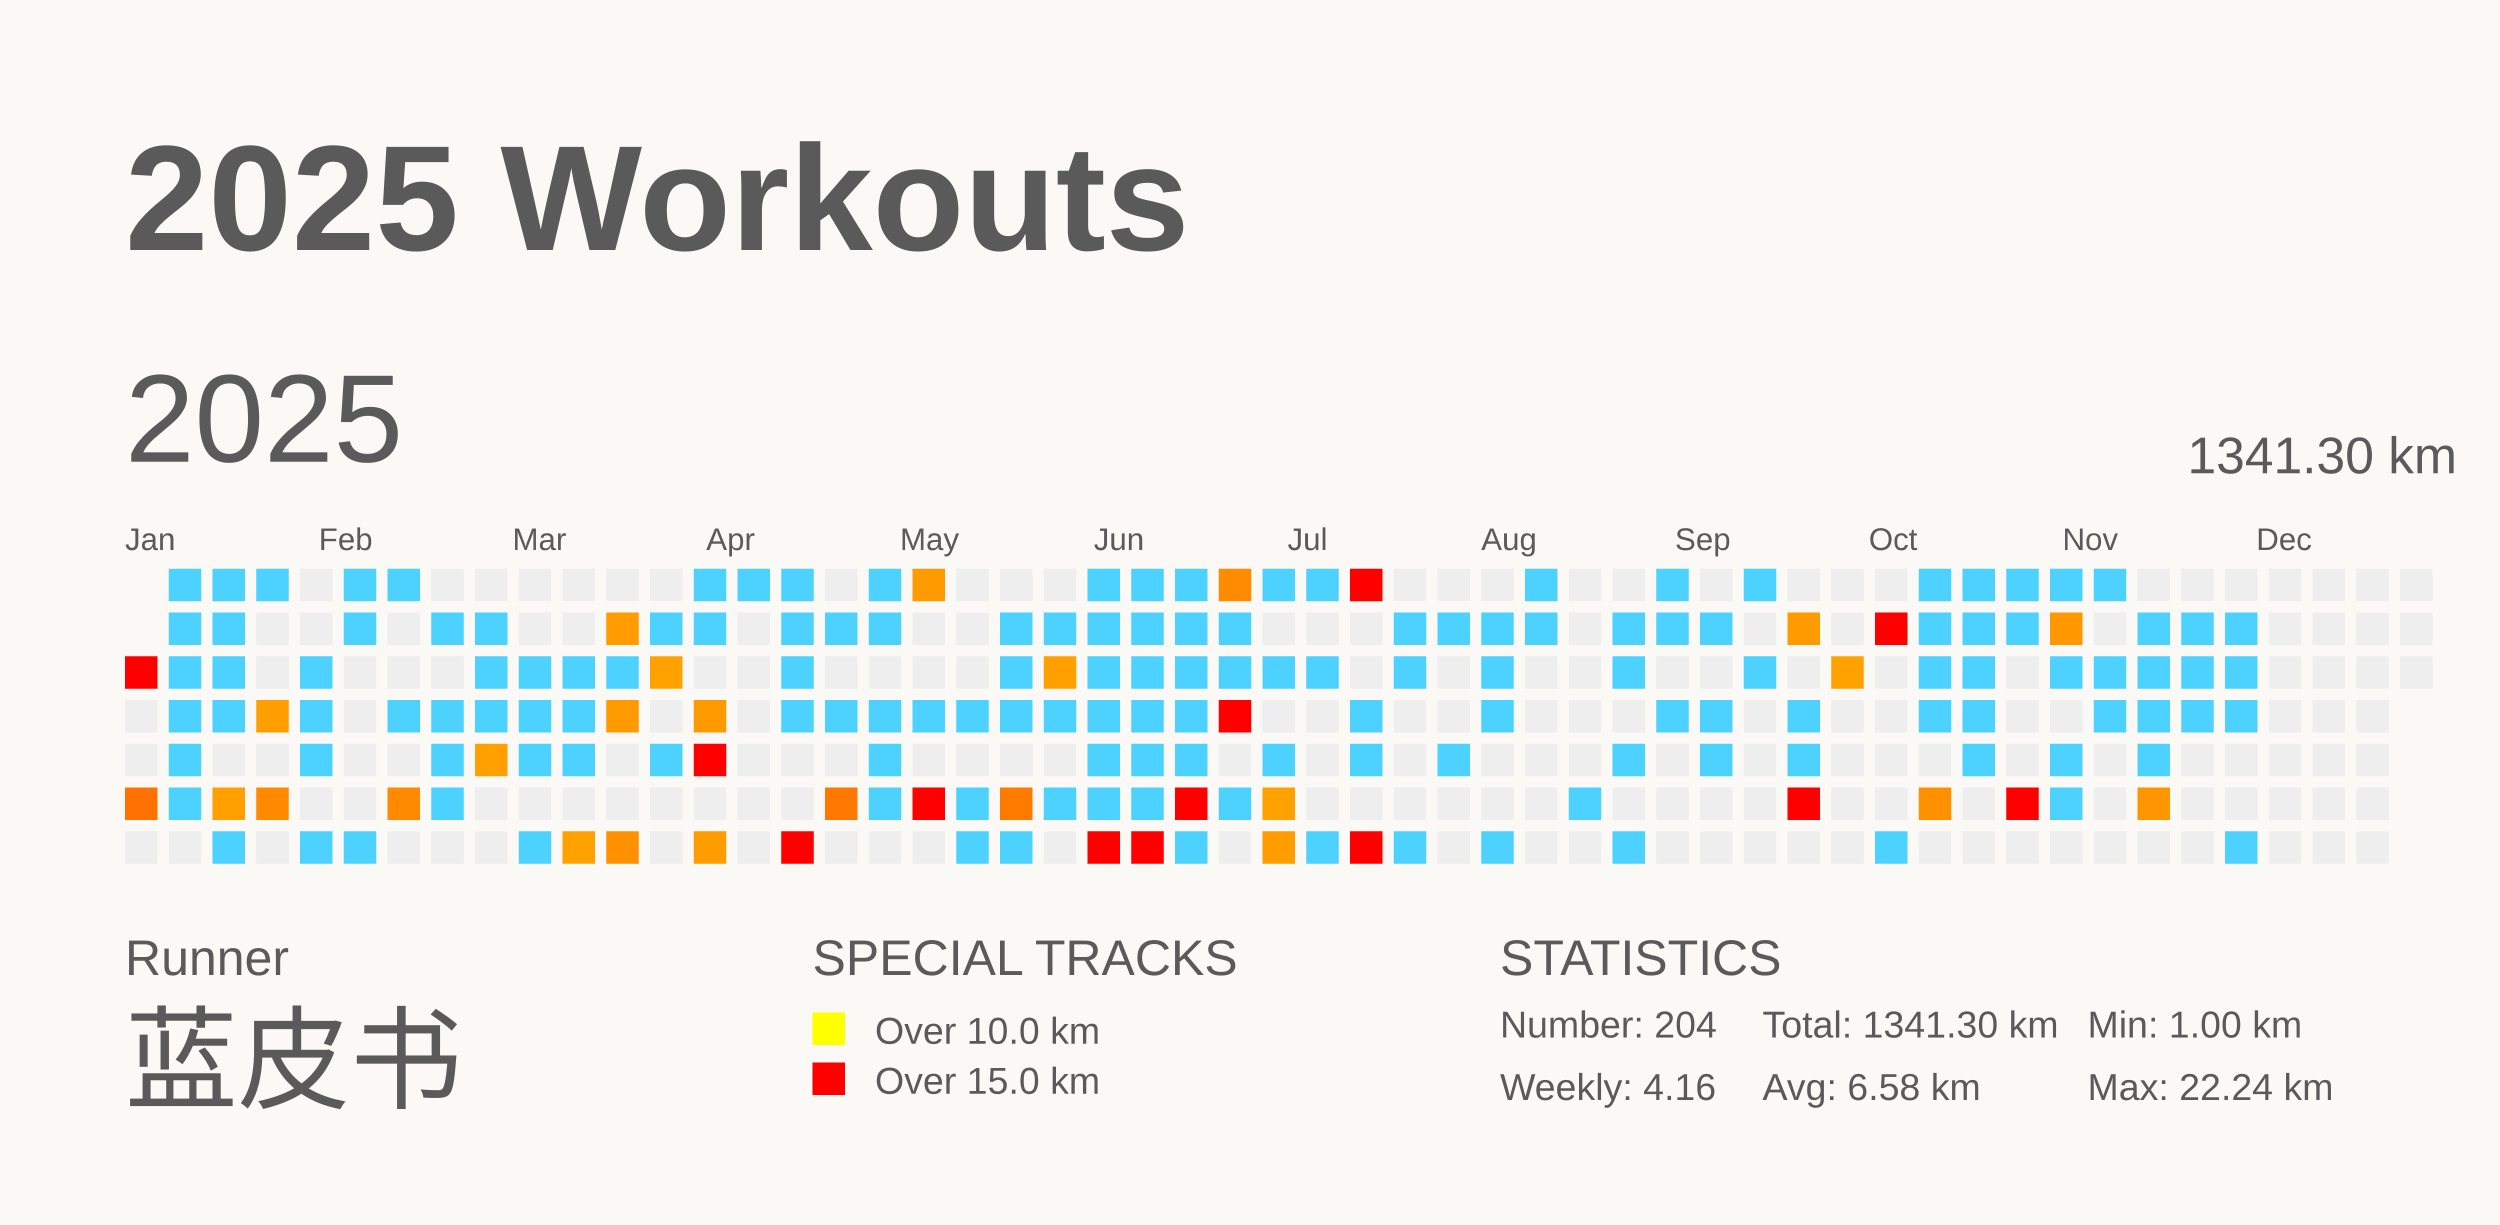
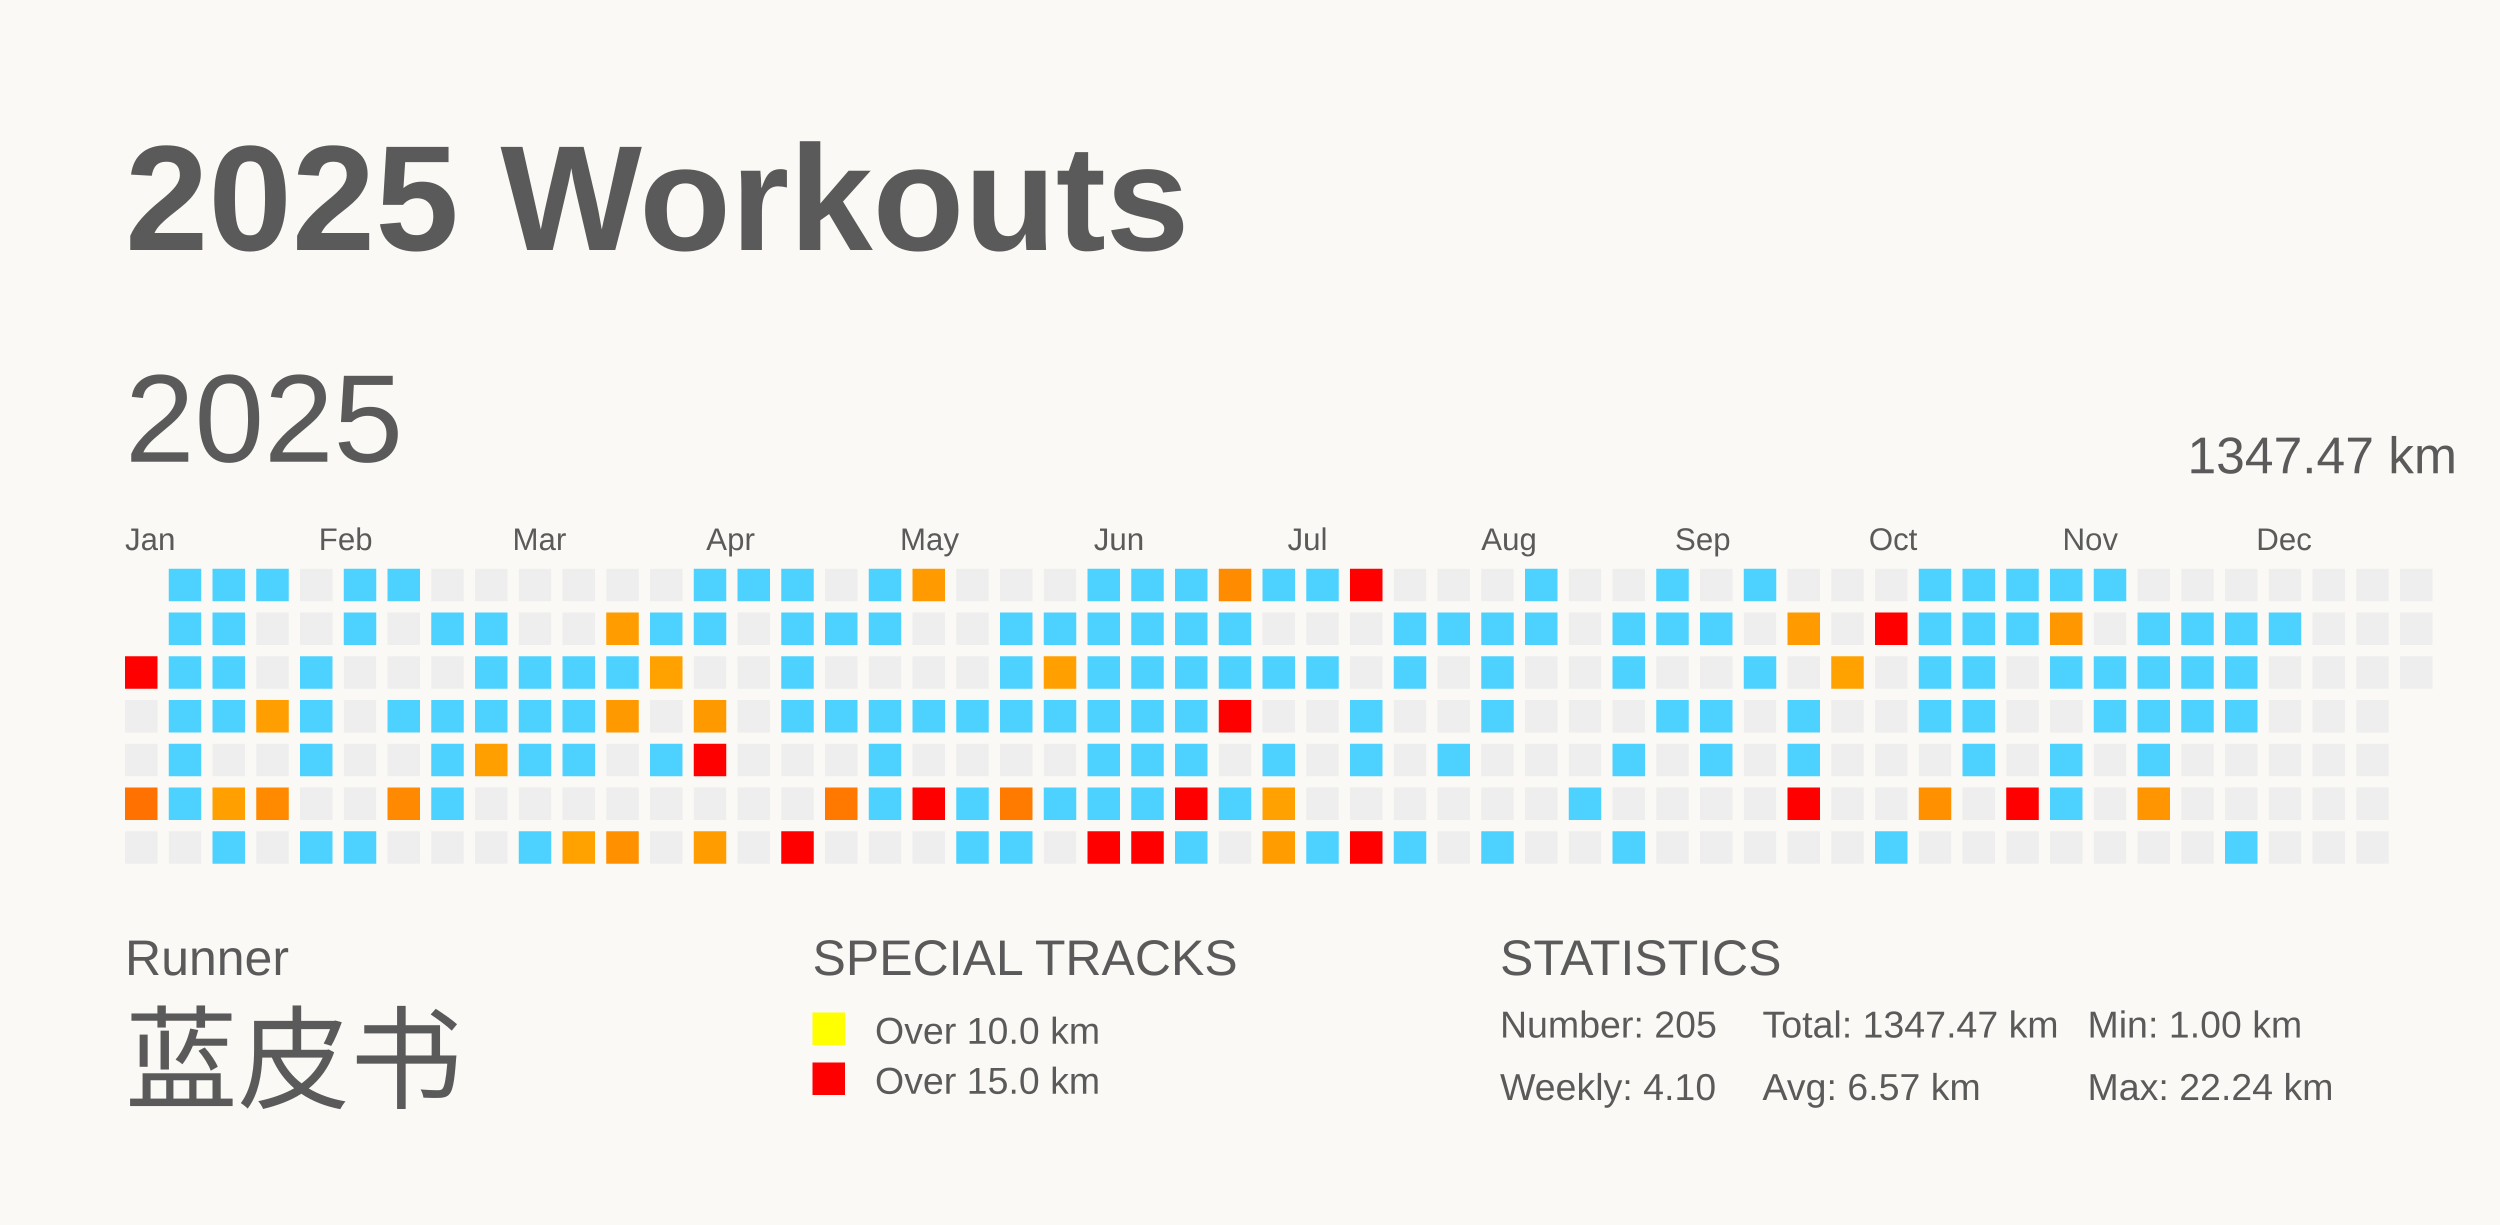
<svg xmlns="http://www.w3.org/2000/svg" baseProfile="full" height="98mm" version="1.1" viewBox="0,0,200,98" width="200mm">
  <defs />
  <rect fill="#FAF9F5" height="98" width="200" x="0" y="0" />
  <text fill="#5A5A5A" style="font-size:12px; font-family:Arial; font-weight:bold;" x="10" y="20">2025 Workouts</text>
  <text fill="#5A5A5A" style="font-size:4px; font-family:Arial" x="10" y="78">Runner</text>
  <text fill="#5A5A5A" style="font-size:9px; font-family:Arial" x="10" y="88">蓝皮书</text>
  <text fill="#5A5A5A" style="font-size:4px; font-family:Arial" x="65" y="78">SPECIAL TRACKS</text>
  <rect fill="yellow" height="2.6" width="2.6" x="65" y="81" />
  <text fill="#5A5A5A" style="font-size:3px; font-family:Arial" x="70" y="83.5">Over 10.0 km</text>
  <rect fill="red" height="2.6" width="2.6" x="65" y="85" />
  <text fill="#5A5A5A" style="font-size:3px; font-family:Arial" x="70" y="87.5">Over 15.0 km</text>
  <text fill="#5A5A5A" style="font-size:4px; font-family:Arial" x="120" y="78">STATISTICS</text>
-   <text fill="#5A5A5A" style="font-size:3px; font-family:Arial" x="120" y="83">Number: 204</text>
-   <text fill="#5A5A5A" style="font-size:3px; font-family:Arial" x="120" y="88">Weekly: 4.16</text>
-   <text fill="#5A5A5A" style="font-size:3px; font-family:Arial" x="141" y="83">Total: 1341.30 km</text>
-   <text fill="#5A5A5A" style="font-size:3px; font-family:Arial" x="141" y="88">Avg: 6.58 km</text>
+   <text fill="#5A5A5A" style="font-size:3px; font-family:Arial" x="120" y="83">Number: 205</text>
+   <text fill="#5A5A5A" style="font-size:3px; font-family:Arial" x="120" y="88">Weekly: 4.10</text>
+   <text fill="#5A5A5A" style="font-size:3px; font-family:Arial" x="141" y="83">Total: 1347.47 km</text>
+   <text fill="#5A5A5A" style="font-size:3px; font-family:Arial" x="141" y="88">Avg: 6.57 km</text>
  <text fill="#5A5A5A" style="font-size:3px; font-family:Arial" x="167" y="83">Min: 1.00 km</text>
  <text fill="#5A5A5A" style="font-size:3px; font-family:Arial" x="167" y="88">Max: 22.24 km</text>
  <text dominant-baseline="hanging" fill="#5A5A5A" style="font-size:10.0px; font-family:Arial;" x="10" y="30">2025</text>
-   <text dominant-baseline="hanging" fill="#5A5A5A" style="font-size:4.125px; font-family:Arial;" x="175" y="35">1341.30 km</text>
+   <text dominant-baseline="hanging" fill="#5A5A5A" style="font-size:4.125px; font-family:Arial;" x="175" y="35">1347.47 km</text>
  <text fill="#5A5A5A" style="font-size:2.5px; font-family:Arial" x="10.0" y="44">Jan</text>
  <text fill="#5A5A5A" style="font-size:2.5px; font-family:Arial" x="25.5" y="44">Feb</text>
  <text fill="#5A5A5A" style="font-size:2.5px; font-family:Arial" x="41.0" y="44">Mar</text>
  <text fill="#5A5A5A" style="font-size:2.5px; font-family:Arial" x="56.5" y="44">Apr</text>
  <text fill="#5A5A5A" style="font-size:2.5px; font-family:Arial" x="72.0" y="44">May</text>
  <text fill="#5A5A5A" style="font-size:2.5px; font-family:Arial" x="87.5" y="44">Jun</text>
  <text fill="#5A5A5A" style="font-size:2.5px; font-family:Arial" x="103.0" y="44">Jul</text>
  <text fill="#5A5A5A" style="font-size:2.5px; font-family:Arial" x="118.5" y="44">Aug</text>
  <text fill="#5A5A5A" style="font-size:2.5px; font-family:Arial" x="134.0" y="44">Sep</text>
  <text fill="#5A5A5A" style="font-size:2.5px; font-family:Arial" x="149.5" y="44">Oct</text>
  <text fill="#5A5A5A" style="font-size:2.5px; font-family:Arial" x="165.0" y="44">Nov</text>
  <text fill="#5A5A5A" style="font-size:2.5px; font-family:Arial" x="180.5" y="44">Dec</text>
  <rect fill="red" height="2.6" width="2.6" x="10.0" y="52.5" />
  <rect fill="#EEEEEE" height="2.6" width="2.6" x="10.0" y="56.0" />
  <rect fill="#EEEEEE" height="2.6" width="2.6" x="10.0" y="59.5" />
  <rect fill="#ff7100" height="2.6" width="2.6" x="10.0" y="63.0" />
  <rect fill="#EEEEEE" height="2.6" width="2.6" x="10.0" y="66.5" />
  <rect fill="#4dd2ff" height="2.6" width="2.6" x="13.5" y="45.5" />
  <rect fill="#4dd2ff" height="2.6" width="2.6" x="13.5" y="49.0" />
  <rect fill="#4dd2ff" height="2.6" width="2.6" x="13.5" y="52.5" />
  <rect fill="#4dd2ff" height="2.6" width="2.6" x="13.5" y="56.0" />
  <rect fill="#4dd2ff" height="2.6" width="2.6" x="13.5" y="59.5" />
  <rect fill="#4dd2ff" height="2.6" width="2.6" x="13.5" y="63.0" />
  <rect fill="#EEEEEE" height="2.6" width="2.6" x="13.5" y="66.5" />
  <rect fill="#4dd2ff" height="2.6" width="2.6" x="17.0" y="45.5" />
  <rect fill="#4dd2ff" height="2.6" width="2.6" x="17.0" y="49.0" />
  <rect fill="#4dd2ff" height="2.6" width="2.6" x="17.0" y="52.5" />
  <rect fill="#4dd2ff" height="2.6" width="2.6" x="17.0" y="56.0" />
  <rect fill="#EEEEEE" height="2.6" width="2.6" x="17.0" y="59.5" />
  <rect fill="#ff9f00" height="2.6" width="2.6" x="17.0" y="63.0" />
  <rect fill="#4dd2ff" height="2.6" width="2.6" x="17.0" y="66.5" />
  <rect fill="#4dd2ff" height="2.6" width="2.6" x="20.5" y="45.5" />
  <rect fill="#EEEEEE" height="2.6" width="2.6" x="20.5" y="49.0" />
  <rect fill="#EEEEEE" height="2.6" width="2.6" x="20.5" y="52.5" />
  <rect fill="#ff9e00" height="2.6" width="2.6" x="20.5" y="56.0" />
  <rect fill="#EEEEEE" height="2.6" width="2.6" x="20.5" y="59.5" />
  <rect fill="#ff8a00" height="2.6" width="2.6" x="20.5" y="63.0" />
  <rect fill="#EEEEEE" height="2.6" width="2.6" x="20.5" y="66.5" />
  <rect fill="#EEEEEE" height="2.6" width="2.6" x="24.0" y="45.5" />
  <rect fill="#EEEEEE" height="2.6" width="2.6" x="24.0" y="49.0" />
  <rect fill="#4dd2ff" height="2.6" width="2.6" x="24.0" y="52.5" />
  <rect fill="#4dd2ff" height="2.6" width="2.6" x="24.0" y="56.0" />
  <rect fill="#4dd2ff" height="2.6" width="2.6" x="24.0" y="59.5" />
  <rect fill="#EEEEEE" height="2.6" width="2.6" x="24.0" y="63.0" />
  <rect fill="#4dd2ff" height="2.6" width="2.6" x="24.0" y="66.5" />
  <rect fill="#4dd2ff" height="2.6" width="2.6" x="27.5" y="45.5" />
  <rect fill="#4dd2ff" height="2.6" width="2.6" x="27.5" y="49.0" />
  <rect fill="#EEEEEE" height="2.6" width="2.6" x="27.5" y="52.5" />
  <rect fill="#EEEEEE" height="2.6" width="2.6" x="27.5" y="56.0" />
  <rect fill="#EEEEEE" height="2.6" width="2.6" x="27.5" y="59.5" />
  <rect fill="#EEEEEE" height="2.6" width="2.6" x="27.5" y="63.0" />
  <rect fill="#4dd2ff" height="2.6" width="2.6" x="27.5" y="66.5" />
  <rect fill="#4dd2ff" height="2.6" width="2.6" x="31.0" y="45.5" />
  <rect fill="#EEEEEE" height="2.6" width="2.6" x="31.0" y="49.0" />
  <rect fill="#EEEEEE" height="2.6" width="2.6" x="31.0" y="52.5" />
  <rect fill="#4dd2ff" height="2.6" width="2.6" x="31.0" y="56.0" />
  <rect fill="#EEEEEE" height="2.6" width="2.6" x="31.0" y="59.5" />
  <rect fill="#ff8900" height="2.6" width="2.6" x="31.0" y="63.0" />
  <rect fill="#EEEEEE" height="2.6" width="2.6" x="31.0" y="66.5" />
  <rect fill="#EEEEEE" height="2.6" width="2.6" x="34.5" y="45.5" />
  <rect fill="#4dd2ff" height="2.6" width="2.6" x="34.5" y="49.0" />
  <rect fill="#EEEEEE" height="2.6" width="2.6" x="34.5" y="52.5" />
  <rect fill="#4dd2ff" height="2.6" width="2.6" x="34.5" y="56.0" />
  <rect fill="#4dd2ff" height="2.6" width="2.6" x="34.5" y="59.5" />
  <rect fill="#4dd2ff" height="2.6" width="2.6" x="34.5" y="63.0" />
  <rect fill="#EEEEEE" height="2.6" width="2.6" x="34.5" y="66.5" />
  <rect fill="#EEEEEE" height="2.6" width="2.6" x="38.0" y="45.5" />
  <rect fill="#4dd2ff" height="2.6" width="2.6" x="38.0" y="49.0" />
  <rect fill="#4dd2ff" height="2.6" width="2.6" x="38.0" y="52.5" />
  <rect fill="#4dd2ff" height="2.6" width="2.6" x="38.0" y="56.0" />
  <rect fill="#ffa000" height="2.6" width="2.6" x="38.0" y="59.5" />
  <rect fill="#EEEEEE" height="2.6" width="2.6" x="38.0" y="63.0" />
  <rect fill="#EEEEEE" height="2.6" width="2.6" x="38.0" y="66.5" />
  <rect fill="#EEEEEE" height="2.6" width="2.6" x="41.5" y="45.5" />
  <rect fill="#EEEEEE" height="2.6" width="2.6" x="41.5" y="49.0" />
  <rect fill="#4dd2ff" height="2.6" width="2.6" x="41.5" y="52.5" />
  <rect fill="#4dd2ff" height="2.6" width="2.6" x="41.5" y="56.0" />
  <rect fill="#4dd2ff" height="2.6" width="2.6" x="41.5" y="59.5" />
  <rect fill="#EEEEEE" height="2.6" width="2.6" x="41.5" y="63.0" />
  <rect fill="#4dd2ff" height="2.6" width="2.6" x="41.5" y="66.5" />
  <rect fill="#EEEEEE" height="2.6" width="2.6" x="45.0" y="45.5" />
  <rect fill="#EEEEEE" height="2.6" width="2.6" x="45.0" y="49.0" />
  <rect fill="#4dd2ff" height="2.6" width="2.6" x="45.0" y="52.5" />
  <rect fill="#4dd2ff" height="2.6" width="2.6" x="45.0" y="56.0" />
  <rect fill="#4dd2ff" height="2.6" width="2.6" x="45.0" y="59.5" />
  <rect fill="#EEEEEE" height="2.6" width="2.6" x="45.0" y="63.0" />
  <rect fill="#ffa200" height="2.6" width="2.6" x="45.0" y="66.5" />
  <rect fill="#EEEEEE" height="2.6" width="2.6" x="48.5" y="45.5" />
  <rect fill="#ff9c00" height="2.6" width="2.6" x="48.5" y="49.0" />
  <rect fill="#4dd2ff" height="2.6" width="2.6" x="48.5" y="52.5" />
  <rect fill="#ff9900" height="2.6" width="2.6" x="48.5" y="56.0" />
  <rect fill="#EEEEEE" height="2.6" width="2.6" x="48.5" y="59.5" />
  <rect fill="#EEEEEE" height="2.6" width="2.6" x="48.5" y="63.0" />
  <rect fill="#ff9000" height="2.6" width="2.6" x="48.5" y="66.5" />
  <rect fill="#EEEEEE" height="2.6" width="2.6" x="52.0" y="45.5" />
  <rect fill="#4dd2ff" height="2.6" width="2.6" x="52.0" y="49.0" />
  <rect fill="#ffa200" height="2.6" width="2.6" x="52.0" y="52.5" />
  <rect fill="#EEEEEE" height="2.6" width="2.6" x="52.0" y="56.0" />
  <rect fill="#4dd2ff" height="2.6" width="2.6" x="52.0" y="59.5" />
  <rect fill="#EEEEEE" height="2.6" width="2.6" x="52.0" y="63.0" />
  <rect fill="#EEEEEE" height="2.6" width="2.6" x="52.0" y="66.5" />
  <rect fill="#4dd2ff" height="2.6" width="2.6" x="55.5" y="45.5" />
  <rect fill="#4dd2ff" height="2.6" width="2.6" x="55.5" y="49.0" />
  <rect fill="#EEEEEE" height="2.6" width="2.6" x="55.5" y="52.5" />
  <rect fill="#ff9900" height="2.6" width="2.6" x="55.5" y="56.0" />
  <rect fill="red" height="2.6" width="2.6" x="55.5" y="59.5" />
  <rect fill="#EEEEEE" height="2.6" width="2.6" x="55.5" y="63.0" />
  <rect fill="#ff9c00" height="2.6" width="2.6" x="55.5" y="66.5" />
  <rect fill="#4dd2ff" height="2.6" width="2.6" x="59.0" y="45.5" />
  <rect fill="#EEEEEE" height="2.6" width="2.6" x="59.0" y="49.0" />
  <rect fill="#EEEEEE" height="2.6" width="2.6" x="59.0" y="52.5" />
  <rect fill="#EEEEEE" height="2.6" width="2.6" x="59.0" y="56.0" />
  <rect fill="#EEEEEE" height="2.6" width="2.6" x="59.0" y="59.5" />
  <rect fill="#EEEEEE" height="2.6" width="2.6" x="59.0" y="63.0" />
  <rect fill="#EEEEEE" height="2.6" width="2.6" x="59.0" y="66.5" />
  <rect fill="#4dd2ff" height="2.6" width="2.6" x="62.5" y="45.5" />
  <rect fill="#4dd2ff" height="2.6" width="2.6" x="62.5" y="49.0" />
  <rect fill="#4dd2ff" height="2.6" width="2.6" x="62.5" y="52.5" />
  <rect fill="#4dd2ff" height="2.6" width="2.6" x="62.5" y="56.0" />
  <rect fill="#EEEEEE" height="2.6" width="2.6" x="62.5" y="59.5" />
  <rect fill="#EEEEEE" height="2.6" width="2.6" x="62.5" y="63.0" />
  <rect fill="red" height="2.6" width="2.6" x="62.5" y="66.5" />
  <rect fill="#EEEEEE" height="2.6" width="2.6" x="66.0" y="45.5" />
  <rect fill="#4dd2ff" height="2.6" width="2.6" x="66.0" y="49.0" />
  <rect fill="#EEEEEE" height="2.6" width="2.6" x="66.0" y="52.5" />
  <rect fill="#4dd2ff" height="2.6" width="2.6" x="66.0" y="56.0" />
  <rect fill="#EEEEEE" height="2.6" width="2.6" x="66.0" y="59.5" />
  <rect fill="#ff7800" height="2.6" width="2.6" x="66.0" y="63.0" />
  <rect fill="#EEEEEE" height="2.6" width="2.6" x="66.0" y="66.5" />
  <rect fill="#4dd2ff" height="2.6" width="2.6" x="69.5" y="45.5" />
  <rect fill="#4dd2ff" height="2.6" width="2.6" x="69.5" y="49.0" />
  <rect fill="#EEEEEE" height="2.6" width="2.6" x="69.5" y="52.5" />
  <rect fill="#4dd2ff" height="2.6" width="2.6" x="69.5" y="56.0" />
  <rect fill="#4dd2ff" height="2.6" width="2.6" x="69.5" y="59.5" />
  <rect fill="#4dd2ff" height="2.6" width="2.6" x="69.5" y="63.0" />
  <rect fill="#EEEEEE" height="2.6" width="2.6" x="69.5" y="66.5" />
  <rect fill="#ff9a00" height="2.6" width="2.6" x="73.0" y="45.5" />
  <rect fill="#EEEEEE" height="2.6" width="2.6" x="73.0" y="49.0" />
  <rect fill="#EEEEEE" height="2.6" width="2.6" x="73.0" y="52.5" />
  <rect fill="#4dd2ff" height="2.6" width="2.6" x="73.0" y="56.0" />
  <rect fill="#EEEEEE" height="2.6" width="2.6" x="73.0" y="59.5" />
  <rect fill="red" height="2.6" width="2.6" x="73.0" y="63.0" />
  <rect fill="#EEEEEE" height="2.6" width="2.6" x="73.0" y="66.5" />
  <rect fill="#EEEEEE" height="2.6" width="2.6" x="76.5" y="45.5" />
  <rect fill="#EEEEEE" height="2.6" width="2.6" x="76.5" y="49.0" />
  <rect fill="#EEEEEE" height="2.6" width="2.6" x="76.5" y="52.5" />
  <rect fill="#4dd2ff" height="2.6" width="2.6" x="76.5" y="56.0" />
  <rect fill="#EEEEEE" height="2.6" width="2.6" x="76.5" y="59.5" />
  <rect fill="#4dd2ff" height="2.6" width="2.6" x="76.5" y="63.0" />
  <rect fill="#4dd2ff" height="2.6" width="2.6" x="76.5" y="66.5" />
  <rect fill="#EEEEEE" height="2.6" width="2.6" x="80.0" y="45.5" />
  <rect fill="#4dd2ff" height="2.6" width="2.6" x="80.0" y="49.0" />
  <rect fill="#4dd2ff" height="2.6" width="2.6" x="80.0" y="52.5" />
  <rect fill="#4dd2ff" height="2.6" width="2.6" x="80.0" y="56.0" />
  <rect fill="#EEEEEE" height="2.6" width="2.6" x="80.0" y="59.5" />
  <rect fill="#ff7b00" height="2.6" width="2.6" x="80.0" y="63.0" />
  <rect fill="#4dd2ff" height="2.6" width="2.6" x="80.0" y="66.5" />
  <rect fill="#EEEEEE" height="2.6" width="2.6" x="83.5" y="45.5" />
  <rect fill="#4dd2ff" height="2.6" width="2.6" x="83.5" y="49.0" />
  <rect fill="#ffa000" height="2.6" width="2.6" x="83.5" y="52.5" />
  <rect fill="#4dd2ff" height="2.6" width="2.6" x="83.5" y="56.0" />
  <rect fill="#EEEEEE" height="2.6" width="2.6" x="83.5" y="59.5" />
  <rect fill="#4dd2ff" height="2.6" width="2.6" x="83.5" y="63.0" />
  <rect fill="#EEEEEE" height="2.6" width="2.6" x="83.5" y="66.5" />
  <rect fill="#4dd2ff" height="2.6" width="2.6" x="87.0" y="45.5" />
  <rect fill="#4dd2ff" height="2.6" width="2.6" x="87.0" y="49.0" />
  <rect fill="#4dd2ff" height="2.6" width="2.6" x="87.0" y="52.5" />
  <rect fill="#4dd2ff" height="2.6" width="2.6" x="87.0" y="56.0" />
  <rect fill="#4dd2ff" height="2.6" width="2.6" x="87.0" y="59.5" />
  <rect fill="#4dd2ff" height="2.6" width="2.6" x="87.0" y="63.0" />
  <rect fill="red" height="2.6" width="2.6" x="87.0" y="66.5" />
  <rect fill="#4dd2ff" height="2.6" width="2.6" x="90.5" y="45.5" />
  <rect fill="#4dd2ff" height="2.6" width="2.6" x="90.5" y="49.0" />
  <rect fill="#4dd2ff" height="2.6" width="2.6" x="90.5" y="52.5" />
  <rect fill="#4dd2ff" height="2.6" width="2.6" x="90.5" y="56.0" />
  <rect fill="#4dd2ff" height="2.6" width="2.6" x="90.5" y="59.5" />
  <rect fill="#4dd2ff" height="2.6" width="2.6" x="90.5" y="63.0" />
  <rect fill="red" height="2.6" width="2.6" x="90.5" y="66.5" />
  <rect fill="#4dd2ff" height="2.6" width="2.6" x="94.0" y="45.5" />
  <rect fill="#4dd2ff" height="2.6" width="2.6" x="94.0" y="49.0" />
  <rect fill="#4dd2ff" height="2.6" width="2.6" x="94.0" y="52.5" />
  <rect fill="#4dd2ff" height="2.6" width="2.6" x="94.0" y="56.0" />
  <rect fill="#4dd2ff" height="2.6" width="2.6" x="94.0" y="59.5" />
  <rect fill="red" height="2.6" width="2.6" x="94.0" y="63.0" />
  <rect fill="#4dd2ff" height="2.6" width="2.6" x="94.0" y="66.5" />
  <rect fill="#ff8c00" height="2.6" width="2.6" x="97.5" y="45.5" />
  <rect fill="#4dd2ff" height="2.6" width="2.6" x="97.5" y="49.0" />
  <rect fill="#4dd2ff" height="2.6" width="2.6" x="97.5" y="52.5" />
  <rect fill="red" height="2.6" width="2.6" x="97.5" y="56.0" />
  <rect fill="#EEEEEE" height="2.6" width="2.6" x="97.5" y="59.5" />
  <rect fill="#4dd2ff" height="2.6" width="2.6" x="97.5" y="63.0" />
  <rect fill="#EEEEEE" height="2.6" width="2.6" x="97.5" y="66.5" />
  <rect fill="#4dd2ff" height="2.6" width="2.6" x="101.0" y="45.5" />
  <rect fill="#EEEEEE" height="2.6" width="2.6" x="101.0" y="49.0" />
  <rect fill="#4dd2ff" height="2.6" width="2.6" x="101.0" y="52.5" />
  <rect fill="#EEEEEE" height="2.6" width="2.6" x="101.0" y="56.0" />
  <rect fill="#4dd2ff" height="2.6" width="2.6" x="101.0" y="59.5" />
  <rect fill="#ffa100" height="2.6" width="2.6" x="101.0" y="63.0" />
  <rect fill="#ff9c00" height="2.6" width="2.6" x="101.0" y="66.5" />
  <rect fill="#4dd2ff" height="2.6" width="2.6" x="104.5" y="45.5" />
  <rect fill="#EEEEEE" height="2.6" width="2.6" x="104.5" y="49.0" />
  <rect fill="#4dd2ff" height="2.6" width="2.6" x="104.5" y="52.5" />
  <rect fill="#EEEEEE" height="2.6" width="2.6" x="104.5" y="56.0" />
  <rect fill="#EEEEEE" height="2.6" width="2.6" x="104.5" y="59.5" />
  <rect fill="#EEEEEE" height="2.6" width="2.6" x="104.5" y="63.0" />
  <rect fill="#4dd2ff" height="2.6" width="2.6" x="104.5" y="66.5" />
  <rect fill="red" height="2.6" width="2.6" x="108.0" y="45.5" />
  <rect fill="#EEEEEE" height="2.6" width="2.6" x="108.0" y="49.0" />
  <rect fill="#EEEEEE" height="2.6" width="2.6" x="108.0" y="52.5" />
  <rect fill="#4dd2ff" height="2.6" width="2.6" x="108.0" y="56.0" />
  <rect fill="#4dd2ff" height="2.6" width="2.6" x="108.0" y="59.5" />
  <rect fill="#EEEEEE" height="2.6" width="2.6" x="108.0" y="63.0" />
  <rect fill="red" height="2.6" width="2.6" x="108.0" y="66.5" />
  <rect fill="#EEEEEE" height="2.6" width="2.6" x="111.5" y="45.5" />
  <rect fill="#4dd2ff" height="2.6" width="2.6" x="111.5" y="49.0" />
  <rect fill="#4dd2ff" height="2.6" width="2.6" x="111.5" y="52.5" />
  <rect fill="#EEEEEE" height="2.6" width="2.6" x="111.5" y="56.0" />
  <rect fill="#EEEEEE" height="2.6" width="2.6" x="111.5" y="59.5" />
  <rect fill="#EEEEEE" height="2.6" width="2.6" x="111.5" y="63.0" />
  <rect fill="#4dd2ff" height="2.6" width="2.6" x="111.5" y="66.5" />
  <rect fill="#EEEEEE" height="2.6" width="2.6" x="115.0" y="45.5" />
  <rect fill="#4dd2ff" height="2.6" width="2.6" x="115.0" y="49.0" />
  <rect fill="#EEEEEE" height="2.6" width="2.6" x="115.0" y="52.5" />
  <rect fill="#EEEEEE" height="2.6" width="2.6" x="115.0" y="56.0" />
  <rect fill="#4dd2ff" height="2.6" width="2.6" x="115.0" y="59.5" />
  <rect fill="#EEEEEE" height="2.6" width="2.6" x="115.0" y="63.0" />
  <rect fill="#EEEEEE" height="2.6" width="2.6" x="115.0" y="66.5" />
  <rect fill="#EEEEEE" height="2.6" width="2.6" x="118.5" y="45.5" />
  <rect fill="#4dd2ff" height="2.6" width="2.6" x="118.5" y="49.0" />
  <rect fill="#4dd2ff" height="2.6" width="2.6" x="118.5" y="52.5" />
  <rect fill="#4dd2ff" height="2.6" width="2.6" x="118.5" y="56.0" />
  <rect fill="#EEEEEE" height="2.6" width="2.6" x="118.5" y="59.5" />
  <rect fill="#EEEEEE" height="2.6" width="2.6" x="118.5" y="63.0" />
  <rect fill="#4dd2ff" height="2.6" width="2.6" x="118.5" y="66.5" />
  <rect fill="#4dd2ff" height="2.6" width="2.6" x="122.0" y="45.5" />
  <rect fill="#4dd2ff" height="2.6" width="2.6" x="122.0" y="49.0" />
  <rect fill="#EEEEEE" height="2.6" width="2.6" x="122.0" y="52.5" />
  <rect fill="#EEEEEE" height="2.6" width="2.6" x="122.0" y="56.0" />
  <rect fill="#EEEEEE" height="2.6" width="2.6" x="122.0" y="59.5" />
  <rect fill="#EEEEEE" height="2.6" width="2.6" x="122.0" y="63.0" />
  <rect fill="#EEEEEE" height="2.6" width="2.6" x="122.0" y="66.5" />
  <rect fill="#EEEEEE" height="2.6" width="2.6" x="125.5" y="45.5" />
  <rect fill="#EEEEEE" height="2.6" width="2.6" x="125.5" y="49.0" />
  <rect fill="#EEEEEE" height="2.6" width="2.6" x="125.5" y="52.5" />
  <rect fill="#EEEEEE" height="2.6" width="2.6" x="125.5" y="56.0" />
  <rect fill="#EEEEEE" height="2.6" width="2.6" x="125.5" y="59.5" />
  <rect fill="#4dd2ff" height="2.6" width="2.6" x="125.5" y="63.0" />
  <rect fill="#EEEEEE" height="2.6" width="2.6" x="125.5" y="66.5" />
  <rect fill="#EEEEEE" height="2.6" width="2.6" x="129.0" y="45.5" />
  <rect fill="#4dd2ff" height="2.6" width="2.6" x="129.0" y="49.0" />
  <rect fill="#4dd2ff" height="2.6" width="2.6" x="129.0" y="52.5" />
  <rect fill="#EEEEEE" height="2.6" width="2.6" x="129.0" y="56.0" />
  <rect fill="#4dd2ff" height="2.6" width="2.6" x="129.0" y="59.5" />
  <rect fill="#EEEEEE" height="2.6" width="2.6" x="129.0" y="63.0" />
  <rect fill="#4dd2ff" height="2.6" width="2.6" x="129.0" y="66.5" />
  <rect fill="#4dd2ff" height="2.6" width="2.6" x="132.5" y="45.5" />
  <rect fill="#4dd2ff" height="2.6" width="2.6" x="132.5" y="49.0" />
  <rect fill="#EEEEEE" height="2.6" width="2.6" x="132.5" y="52.5" />
  <rect fill="#4dd2ff" height="2.6" width="2.6" x="132.5" y="56.0" />
  <rect fill="#EEEEEE" height="2.6" width="2.6" x="132.5" y="59.5" />
  <rect fill="#EEEEEE" height="2.6" width="2.6" x="132.5" y="63.0" />
  <rect fill="#EEEEEE" height="2.6" width="2.6" x="132.5" y="66.5" />
  <rect fill="#EEEEEE" height="2.6" width="2.6" x="136.0" y="45.5" />
  <rect fill="#4dd2ff" height="2.6" width="2.6" x="136.0" y="49.0" />
  <rect fill="#EEEEEE" height="2.6" width="2.6" x="136.0" y="52.5" />
  <rect fill="#4dd2ff" height="2.6" width="2.6" x="136.0" y="56.0" />
  <rect fill="#4dd2ff" height="2.6" width="2.6" x="136.0" y="59.5" />
  <rect fill="#EEEEEE" height="2.6" width="2.6" x="136.0" y="63.0" />
  <rect fill="#EEEEEE" height="2.6" width="2.6" x="136.0" y="66.5" />
  <rect fill="#4dd2ff" height="2.6" width="2.6" x="139.5" y="45.5" />
  <rect fill="#EEEEEE" height="2.6" width="2.6" x="139.5" y="49.0" />
  <rect fill="#4dd2ff" height="2.6" width="2.6" x="139.5" y="52.5" />
  <rect fill="#EEEEEE" height="2.6" width="2.6" x="139.5" y="56.0" />
  <rect fill="#EEEEEE" height="2.6" width="2.6" x="139.5" y="59.5" />
  <rect fill="#EEEEEE" height="2.6" width="2.6" x="139.5" y="63.0" />
  <rect fill="#EEEEEE" height="2.6" width="2.6" x="139.5" y="66.5" />
  <rect fill="#EEEEEE" height="2.6" width="2.6" x="143.0" y="45.5" />
  <rect fill="#ff9b00" height="2.6" width="2.6" x="143.0" y="49.0" />
  <rect fill="#EEEEEE" height="2.6" width="2.6" x="143.0" y="52.5" />
  <rect fill="#4dd2ff" height="2.6" width="2.6" x="143.0" y="56.0" />
  <rect fill="#4dd2ff" height="2.6" width="2.6" x="143.0" y="59.5" />
  <rect fill="red" height="2.6" width="2.6" x="143.0" y="63.0" />
  <rect fill="#EEEEEE" height="2.6" width="2.6" x="143.0" y="66.5" />
  <rect fill="#EEEEEE" height="2.6" width="2.6" x="146.5" y="45.5" />
  <rect fill="#EEEEEE" height="2.6" width="2.6" x="146.5" y="49.0" />
  <rect fill="#ffa200" height="2.6" width="2.6" x="146.5" y="52.5" />
  <rect fill="#EEEEEE" height="2.6" width="2.6" x="146.5" y="56.0" />
  <rect fill="#EEEEEE" height="2.6" width="2.6" x="146.5" y="59.5" />
  <rect fill="#EEEEEE" height="2.6" width="2.6" x="146.5" y="63.0" />
  <rect fill="#EEEEEE" height="2.6" width="2.6" x="146.5" y="66.5" />
  <rect fill="#EEEEEE" height="2.6" width="2.6" x="150.0" y="45.5" />
  <rect fill="red" height="2.6" width="2.6" x="150.0" y="49.0" />
  <rect fill="#EEEEEE" height="2.6" width="2.6" x="150.0" y="52.5" />
  <rect fill="#EEEEEE" height="2.6" width="2.6" x="150.0" y="56.0" />
  <rect fill="#EEEEEE" height="2.6" width="2.6" x="150.0" y="59.5" />
  <rect fill="#EEEEEE" height="2.6" width="2.6" x="150.0" y="63.0" />
  <rect fill="#4dd2ff" height="2.6" width="2.6" x="150.0" y="66.5" />
  <rect fill="#4dd2ff" height="2.6" width="2.6" x="153.5" y="45.5" />
  <rect fill="#4dd2ff" height="2.6" width="2.6" x="153.5" y="49.0" />
  <rect fill="#4dd2ff" height="2.6" width="2.6" x="153.5" y="52.5" />
  <rect fill="#4dd2ff" height="2.6" width="2.6" x="153.5" y="56.0" />
  <rect fill="#EEEEEE" height="2.6" width="2.6" x="153.5" y="59.5" />
  <rect fill="#ff9000" height="2.6" width="2.6" x="153.5" y="63.0" />
  <rect fill="#EEEEEE" height="2.6" width="2.6" x="153.5" y="66.5" />
  <rect fill="#4dd2ff" height="2.6" width="2.6" x="157.0" y="45.5" />
  <rect fill="#4dd2ff" height="2.6" width="2.6" x="157.0" y="49.0" />
  <rect fill="#4dd2ff" height="2.6" width="2.6" x="157.0" y="52.5" />
  <rect fill="#4dd2ff" height="2.6" width="2.6" x="157.0" y="56.0" />
  <rect fill="#4dd2ff" height="2.6" width="2.6" x="157.0" y="59.5" />
  <rect fill="#EEEEEE" height="2.6" width="2.6" x="157.0" y="63.0" />
  <rect fill="#EEEEEE" height="2.6" width="2.6" x="157.0" y="66.5" />
  <rect fill="#4dd2ff" height="2.6" width="2.6" x="160.5" y="45.5" />
  <rect fill="#4dd2ff" height="2.6" width="2.6" x="160.5" y="49.0" />
  <rect fill="#EEEEEE" height="2.6" width="2.6" x="160.5" y="52.5" />
  <rect fill="#EEEEEE" height="2.6" width="2.6" x="160.5" y="56.0" />
  <rect fill="#EEEEEE" height="2.6" width="2.6" x="160.5" y="59.5" />
  <rect fill="red" height="2.6" width="2.6" x="160.5" y="63.0" />
  <rect fill="#EEEEEE" height="2.6" width="2.6" x="160.5" y="66.5" />
  <rect fill="#4dd2ff" height="2.6" width="2.6" x="164.0" y="45.5" />
  <rect fill="#ff9800" height="2.6" width="2.6" x="164.0" y="49.0" />
  <rect fill="#4dd2ff" height="2.6" width="2.6" x="164.0" y="52.5" />
  <rect fill="#EEEEEE" height="2.6" width="2.6" x="164.0" y="56.0" />
  <rect fill="#4dd2ff" height="2.6" width="2.6" x="164.0" y="59.5" />
  <rect fill="#4dd2ff" height="2.6" width="2.6" x="164.0" y="63.0" />
  <rect fill="#EEEEEE" height="2.6" width="2.6" x="164.0" y="66.5" />
  <rect fill="#4dd2ff" height="2.6" width="2.6" x="167.5" y="45.5" />
  <rect fill="#EEEEEE" height="2.6" width="2.6" x="167.5" y="49.0" />
  <rect fill="#4dd2ff" height="2.6" width="2.6" x="167.5" y="52.5" />
  <rect fill="#4dd2ff" height="2.6" width="2.6" x="167.5" y="56.0" />
  <rect fill="#EEEEEE" height="2.6" width="2.6" x="167.5" y="59.5" />
  <rect fill="#EEEEEE" height="2.6" width="2.6" x="167.5" y="63.0" />
  <rect fill="#EEEEEE" height="2.6" width="2.6" x="167.5" y="66.5" />
  <rect fill="#EEEEEE" height="2.6" width="2.6" x="171.0" y="45.5" />
  <rect fill="#4dd2ff" height="2.6" width="2.6" x="171.0" y="49.0" />
  <rect fill="#4dd2ff" height="2.6" width="2.6" x="171.0" y="52.5" />
  <rect fill="#4dd2ff" height="2.6" width="2.6" x="171.0" y="56.0" />
  <rect fill="#4dd2ff" height="2.6" width="2.6" x="171.0" y="59.5" />
  <rect fill="#ff9500" height="2.6" width="2.6" x="171.0" y="63.0" />
  <rect fill="#EEEEEE" height="2.6" width="2.6" x="171.0" y="66.5" />
  <rect fill="#EEEEEE" height="2.6" width="2.6" x="174.5" y="45.5" />
  <rect fill="#4dd2ff" height="2.6" width="2.6" x="174.5" y="49.0" />
  <rect fill="#4dd2ff" height="2.6" width="2.6" x="174.5" y="52.5" />
  <rect fill="#4dd2ff" height="2.6" width="2.6" x="174.5" y="56.0" />
  <rect fill="#EEEEEE" height="2.6" width="2.6" x="174.5" y="59.5" />
  <rect fill="#EEEEEE" height="2.6" width="2.6" x="174.5" y="63.0" />
  <rect fill="#EEEEEE" height="2.6" width="2.6" x="174.5" y="66.5" />
  <rect fill="#EEEEEE" height="2.6" width="2.6" x="178.0" y="45.5" />
  <rect fill="#4dd2ff" height="2.6" width="2.6" x="178.0" y="49.0" />
  <rect fill="#4dd2ff" height="2.6" width="2.6" x="178.0" y="52.5" />
  <rect fill="#4dd2ff" height="2.6" width="2.6" x="178.0" y="56.0" />
  <rect fill="#EEEEEE" height="2.6" width="2.6" x="178.0" y="59.5" />
  <rect fill="#EEEEEE" height="2.6" width="2.6" x="178.0" y="63.0" />
  <rect fill="#4dd2ff" height="2.6" width="2.6" x="178.0" y="66.5" />
  <rect fill="#EEEEEE" height="2.6" width="2.6" x="181.5" y="45.5" />
-   <rect fill="#EEEEEE" height="2.6" width="2.6" x="181.5" y="49.0" />
+   <rect fill="#4dd2ff" height="2.6" width="2.6" x="181.5" y="49.0" />
  <rect fill="#EEEEEE" height="2.6" width="2.6" x="181.5" y="52.5" />
  <rect fill="#EEEEEE" height="2.6" width="2.6" x="181.5" y="56.0" />
  <rect fill="#EEEEEE" height="2.6" width="2.6" x="181.5" y="59.5" />
  <rect fill="#EEEEEE" height="2.6" width="2.6" x="181.5" y="63.0" />
  <rect fill="#EEEEEE" height="2.6" width="2.6" x="181.5" y="66.5" />
  <rect fill="#EEEEEE" height="2.6" width="2.6" x="185.0" y="45.5" />
  <rect fill="#EEEEEE" height="2.6" width="2.6" x="185.0" y="49.0" />
  <rect fill="#EEEEEE" height="2.6" width="2.6" x="185.0" y="52.5" />
  <rect fill="#EEEEEE" height="2.6" width="2.6" x="185.0" y="56.0" />
  <rect fill="#EEEEEE" height="2.6" width="2.6" x="185.0" y="59.5" />
  <rect fill="#EEEEEE" height="2.6" width="2.6" x="185.0" y="63.0" />
  <rect fill="#EEEEEE" height="2.6" width="2.6" x="185.0" y="66.5" />
  <rect fill="#EEEEEE" height="2.6" width="2.6" x="188.5" y="45.5" />
  <rect fill="#EEEEEE" height="2.6" width="2.6" x="188.5" y="49.0" />
  <rect fill="#EEEEEE" height="2.6" width="2.6" x="188.5" y="52.5" />
  <rect fill="#EEEEEE" height="2.6" width="2.6" x="188.5" y="56.0" />
  <rect fill="#EEEEEE" height="2.6" width="2.6" x="188.5" y="59.5" />
  <rect fill="#EEEEEE" height="2.6" width="2.6" x="188.5" y="63.0" />
  <rect fill="#EEEEEE" height="2.6" width="2.6" x="188.5" y="66.5" />
  <rect fill="#EEEEEE" height="2.6" width="2.6" x="192.0" y="45.5" />
  <rect fill="#EEEEEE" height="2.6" width="2.6" x="192.0" y="49.0" />
  <rect fill="#EEEEEE" height="2.6" width="2.6" x="192.0" y="52.5" />
</svg>
